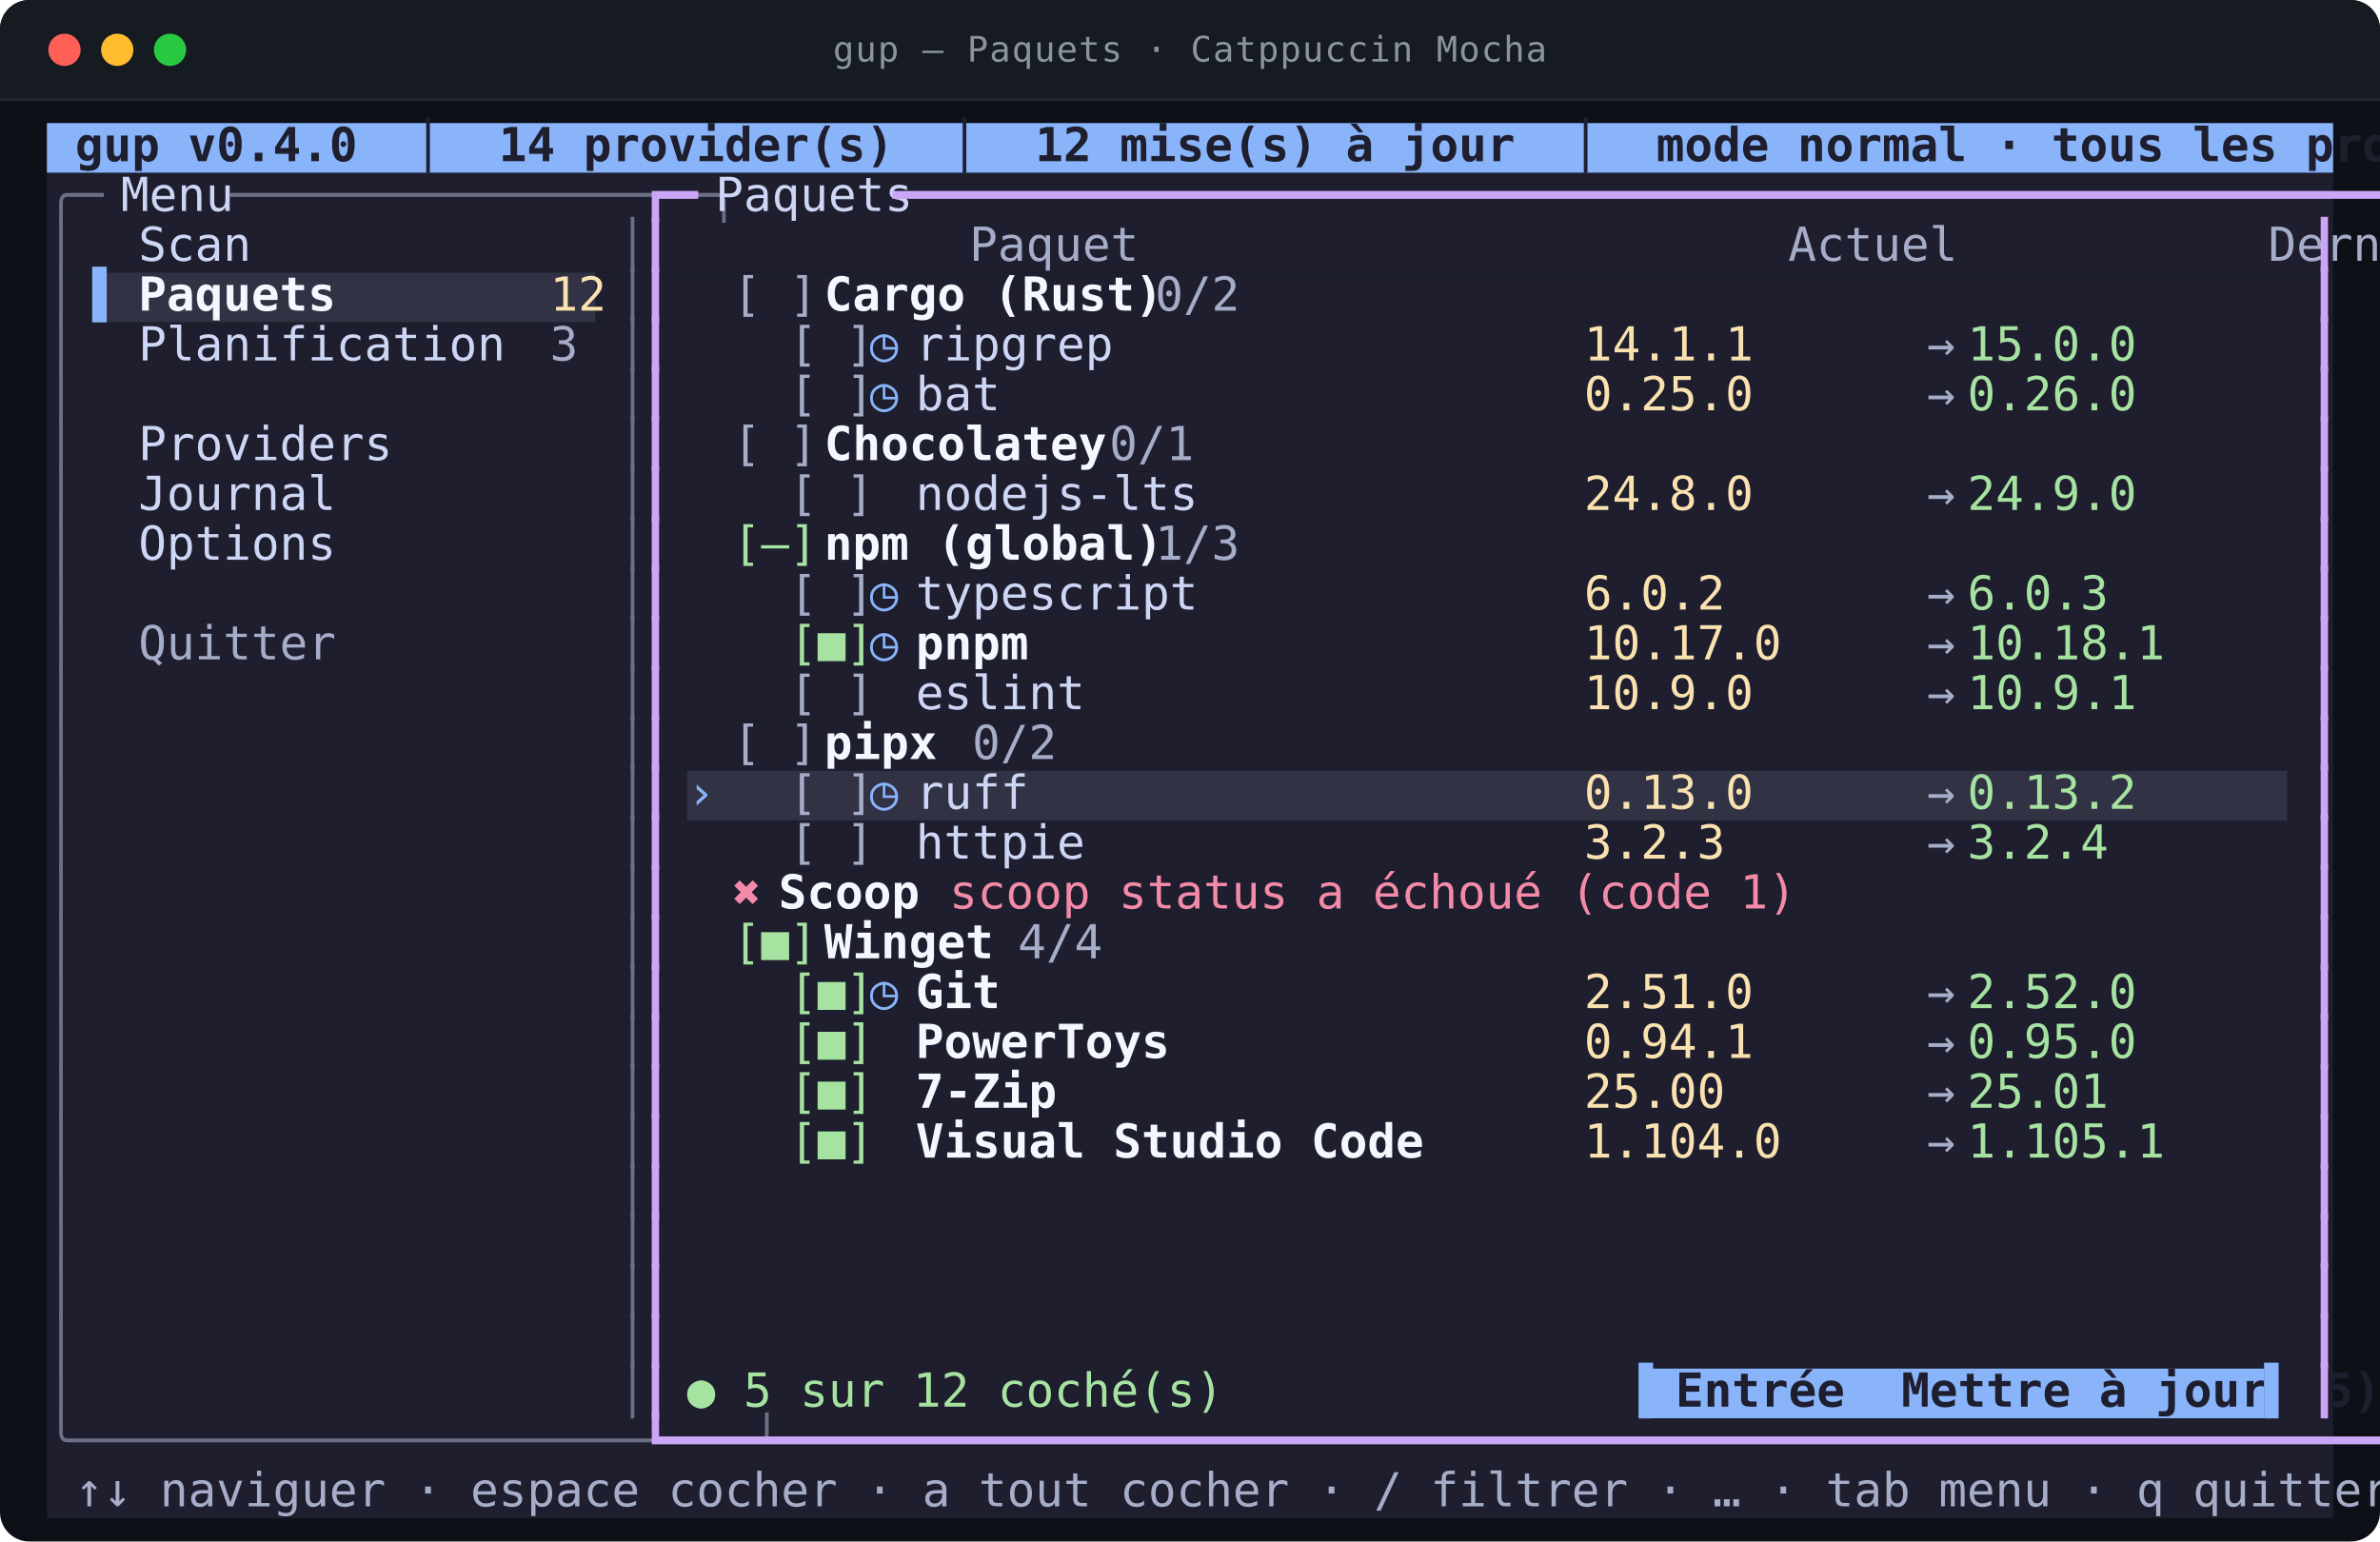
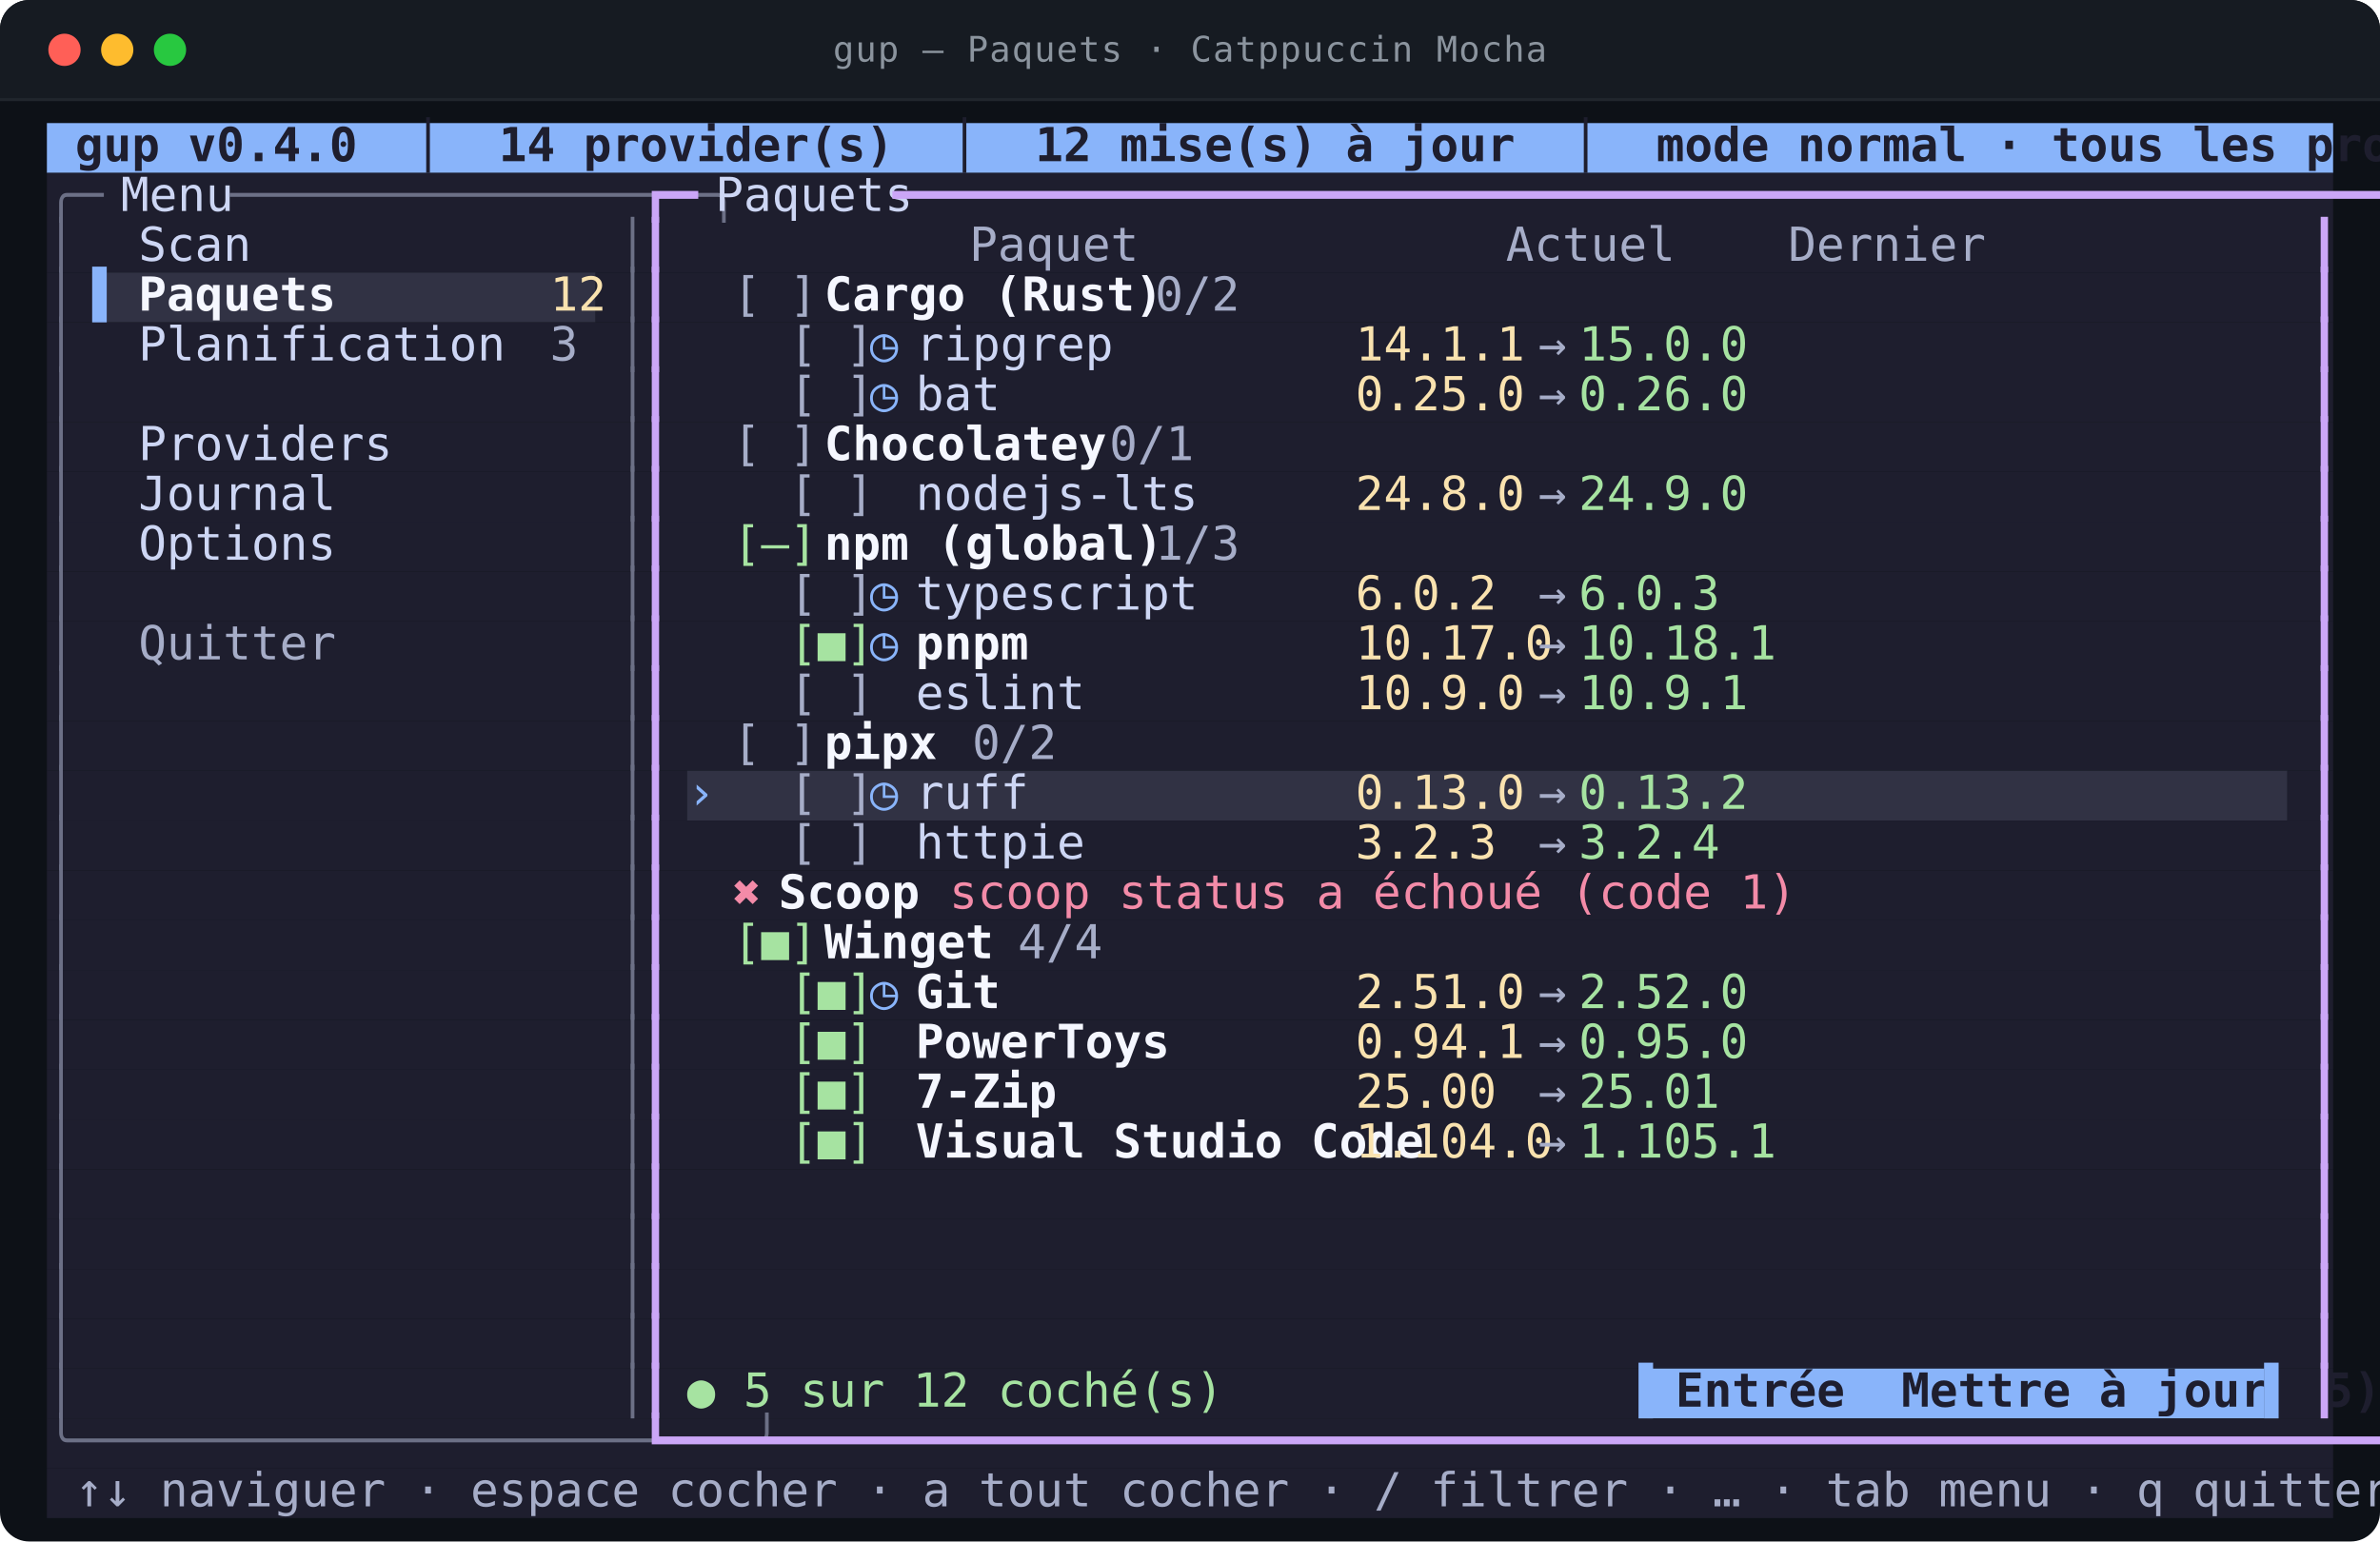
<svg xmlns="http://www.w3.org/2000/svg" viewBox="0 0 812.0 526.0" width="812.0" height="526.0" role="img" aria-labelledby="t d">
  <style>
text{font-family:ui-monospace,SFMono-Regular,"SF Mono",Menlo,Consolas,"DejaVu Sans Mono",monospace;font-size:16px}
.t{font-size:12px;letter-spacing:.4px;fill:#8b949e}
.b{font-weight:700}
.i{font-style:italic}
.u{text-decoration:underline}
.s{text-decoration:line-through}
.us{text-decoration:underline line-through}
.d{opacity:0.62}
.c0{fill:#89b4fa}
.c1{fill:#1e1e2e}
.c2{fill:#313244}
.c3{fill:#6c7086}
.c4{fill:#cdd6f4}
.c5{fill:#cba6f7}
.c6{fill:#a6adc8}
.c7{fill:#f5f7ff}
.c8{fill:#f9e2af}
.c9{fill:#a6e3a1}
.c10{fill:#f38ba8}
</style>
  <rect y="0.0" width="812.0" height="526.0" rx="10.0" fill="#0d1117" />
  <rect y="0.0" width="812.0" height="34.0" rx="10.0" fill="#161b22" />
  <rect y="24.0" width="812.0" height="10.0" fill="#161b22" />
  <line x1="0.0" y1="34.0" x2="812.0" y2="34.0" stroke="#21262d" />
  <circle cx="22.0" cy="17.0" r="5.5" fill="#ff5f57" />
  <circle cx="40.0" cy="17.0" r="5.5" fill="#febc2e" />
  <circle cx="58.0" cy="17.0" r="5.5" fill="#28c840" />
  <text class="t" x="406.0" y="21.0" text-anchor="middle">gup — Paquets · Catppuccin Mocha</text>
  <rect class="c0" x="16.0" y="42.0" width="780.0" height="17.0" />
  <rect class="c1" x="16.0" y="59.0" width="780.0" height="17.0" />
  <rect class="c1" x="16.0" y="76.0" width="780.0" height="17.0" />
  <rect class="c1" x="16.0" y="93.0" width="15.6" height="17.0" />
  <rect class="c2" x="31.6" y="93.0" width="171.6" height="17.0" />
  <rect class="c1" x="203.2" y="93.0" width="592.8" height="17.0" />
  <rect class="c1" x="16.0" y="110.0" width="780.0" height="17.0" />
  <rect class="c1" x="16.0" y="127.0" width="780.0" height="17.0" />
  <rect class="c1" x="16.0" y="144.0" width="780.0" height="17.0" />
  <rect class="c1" x="16.0" y="161.0" width="780.0" height="17.0" />
  <rect class="c1" x="16.0" y="178.0" width="780.0" height="17.0" />
  <rect class="c1" x="16.0" y="195.0" width="780.0" height="17.0" />
  <rect class="c1" x="16.0" y="212.0" width="780.0" height="17.0" />
  <rect class="c1" x="16.0" y="229.0" width="780.0" height="17.0" />
  <rect class="c1" x="16.0" y="246.0" width="780.0" height="17.0" />
  <rect class="c1" x="16.0" y="263.0" width="218.4" height="17.0" />
  <rect class="c2" x="234.4" y="263.0" width="546.0" height="17.0" />
  <rect class="c1" x="780.4" y="263.0" width="15.6" height="17.0" />
  <rect class="c1" x="16.0" y="280.0" width="780.0" height="17.0" />
  <rect class="c1" x="16.0" y="297.0" width="780.0" height="17.0" />
  <rect class="c1" x="16.0" y="314.0" width="780.0" height="17.0" />
  <rect class="c1" x="16.0" y="331.0" width="780.0" height="17.0" />
  <rect class="c1" x="16.0" y="348.0" width="780.0" height="17.0" />
  <rect class="c1" x="16.0" y="365.0" width="780.0" height="17.0" />
  <rect class="c1" x="16.0" y="382.0" width="780.0" height="17.0" />
  <rect class="c1" x="16.0" y="399.0" width="780.0" height="17.0" />
  <rect class="c1" x="16.0" y="416.0" width="780.0" height="17.0" />
  <rect class="c1" x="16.0" y="433.0" width="780.0" height="17.0" />
  <rect class="c1" x="16.0" y="450.0" width="780.0" height="17.0" />
  <rect class="c1" x="16.0" y="467.0" width="546.0" height="17.0" />
  <rect class="c0" x="562.0" y="467.0" width="210.6" height="17.0" />
  <rect class="c1" x="772.6" y="467.0" width="23.4" height="17.0" />
  <rect class="c1" x="16.0" y="484.0" width="780.0" height="17.0" />
  <rect class="c1" x="16.0" y="501.0" width="780.0" height="17.0" />
  <text class="c1 b" x="16.0" y="55.0" textLength="694.2" lengthAdjust="spacingAndGlyphs" xml:space="preserve"> gup v0.4.0  │  14 provider(s)  │  12 mise(s) à jour  │  mode normal · tous les providers</text>
  <text class="c3" x="16.0" y="72.0" textLength="15.6" lengthAdjust="spacingAndGlyphs" xml:space="preserve">╭─</text>
  <text class="c4" x="31.6" y="72.0" textLength="46.8" lengthAdjust="spacingAndGlyphs" xml:space="preserve"> Menu </text>
  <text class="c3" x="78.4" y="72.0" textLength="140.4" lengthAdjust="spacingAndGlyphs" xml:space="preserve">─────────────────╮</text>
  <text class="c5" x="218.8" y="72.0" textLength="15.6" lengthAdjust="spacingAndGlyphs" xml:space="preserve">┏━</text>
  <text class="c4" x="234.4" y="72.0" textLength="70.2" lengthAdjust="spacingAndGlyphs" xml:space="preserve"> Paquets </text>
  <text class="c5" x="304.6" y="72.0" textLength="491.4" lengthAdjust="spacingAndGlyphs" xml:space="preserve">━━━━━━━━━━━━━━━━━━━━━━━━━━━━━━━━━━━━━━━━━━━━━━━━━━━━━━━━━━━━━━┓</text>
  <text class="c3" x="16.0" y="89.0" textLength="7.8" lengthAdjust="spacingAndGlyphs" xml:space="preserve">│</text>
  <text class="c4" x="47.2" y="89.0" textLength="140.4" lengthAdjust="spacingAndGlyphs" xml:space="preserve">Scan              </text>
  <text class="c3" x="211.0" y="89.0" textLength="7.8" lengthAdjust="spacingAndGlyphs" xml:space="preserve">│</text>
  <text class="c5" x="218.8" y="89.0" textLength="7.8" lengthAdjust="spacingAndGlyphs" xml:space="preserve">┃</text>
-   <text class="c6" x="234.4" y="89.0" textLength="546.0" lengthAdjust="spacingAndGlyphs" xml:space="preserve">          Paquet                       Actuel           Dernier       </text>
+   <text class="c6" x="234.4" y="89.0" textLength="366.6" lengthAdjust="spacingAndGlyphs" xml:space="preserve">          Paquet             Actuel    Dernier </text>
  <text class="c5" x="788.2" y="89.0" textLength="7.8" lengthAdjust="spacingAndGlyphs" xml:space="preserve">┃</text>
  <text class="c3" x="16.0" y="106.0" textLength="7.8" lengthAdjust="spacingAndGlyphs" xml:space="preserve">│</text>
  <text class="c0" x="31.6" y="106.0" textLength="15.6" lengthAdjust="spacingAndGlyphs" xml:space="preserve">▌ </text>
  <text class="c7 b" x="47.2" y="106.0" textLength="140.4" lengthAdjust="spacingAndGlyphs" xml:space="preserve">Paquets           </text>
  <text class="c8" x="187.6" y="106.0" textLength="15.6" lengthAdjust="spacingAndGlyphs" xml:space="preserve">12</text>
  <text class="c3" x="211.0" y="106.0" textLength="7.8" lengthAdjust="spacingAndGlyphs" xml:space="preserve">│</text>
  <text class="c5" x="218.8" y="106.0" textLength="7.8" lengthAdjust="spacingAndGlyphs" xml:space="preserve">┃</text>
  <text class="c6" x="250.0" y="106.0" textLength="31.2" lengthAdjust="spacingAndGlyphs" xml:space="preserve">[ ] </text>
  <text class="c7 b" x="281.2" y="106.0" textLength="93.6" lengthAdjust="spacingAndGlyphs" xml:space="preserve">Cargo (Rust)</text>
  <text class="c6" x="374.8" y="106.0" textLength="39.0" lengthAdjust="spacingAndGlyphs" xml:space="preserve">  0/2</text>
  <text class="c5" x="788.2" y="106.0" textLength="7.8" lengthAdjust="spacingAndGlyphs" xml:space="preserve">┃</text>
  <text class="c3" x="16.0" y="123.0" textLength="7.8" lengthAdjust="spacingAndGlyphs" xml:space="preserve">│</text>
  <text class="c4" x="47.2" y="123.0" textLength="140.4" lengthAdjust="spacingAndGlyphs" xml:space="preserve">Planification     </text>
  <text class="c6" x="187.6" y="123.0" textLength="7.8" lengthAdjust="spacingAndGlyphs" xml:space="preserve">3</text>
  <text class="c3" x="211.0" y="123.0" textLength="7.8" lengthAdjust="spacingAndGlyphs" xml:space="preserve">│</text>
  <text class="c5" x="218.8" y="123.0" textLength="7.8" lengthAdjust="spacingAndGlyphs" xml:space="preserve">┃</text>
  <text class="c6" x="250.0" y="123.0" textLength="46.8" lengthAdjust="spacingAndGlyphs" xml:space="preserve">  [ ] </text>
  <text class="c0" x="296.8" y="123.0" textLength="15.6" lengthAdjust="spacingAndGlyphs" xml:space="preserve">◷ </text>
-   <text class="c4" x="312.4" y="123.0" textLength="218.4" lengthAdjust="spacingAndGlyphs" xml:space="preserve">ripgrep                     </text>
-   <text class="c8" x="530.8" y="123.0" textLength="117.0" lengthAdjust="spacingAndGlyphs" xml:space="preserve"> 14.1.1        </text>
-   <text class="c6" x="647.8" y="123.0" textLength="23.4" lengthAdjust="spacingAndGlyphs" xml:space="preserve"> → </text>
-   <text class="c9" x="671.2" y="123.0" textLength="109.2" lengthAdjust="spacingAndGlyphs" xml:space="preserve">15.0.0        </text>
+   <text class="c4" x="312.4" y="123.0" textLength="140.4" lengthAdjust="spacingAndGlyphs" xml:space="preserve">ripgrep           </text>
+   <text class="c8" x="452.8" y="123.0" textLength="62.4" lengthAdjust="spacingAndGlyphs" xml:space="preserve"> 14.1.1 </text>
+   <text class="c6" x="515.2" y="123.0" textLength="23.4" lengthAdjust="spacingAndGlyphs" xml:space="preserve"> → </text>
+   <text class="c9" x="538.6" y="123.0" textLength="54.6" lengthAdjust="spacingAndGlyphs" xml:space="preserve">15.0.0 </text>
  <text class="c5" x="788.2" y="123.0" textLength="7.8" lengthAdjust="spacingAndGlyphs" xml:space="preserve">┃</text>
  <text class="c3" x="16.0" y="140.0" textLength="7.8" lengthAdjust="spacingAndGlyphs" xml:space="preserve">│</text>
  <text class="c3" x="211.0" y="140.0" textLength="7.8" lengthAdjust="spacingAndGlyphs" xml:space="preserve">│</text>
  <text class="c5" x="218.8" y="140.0" textLength="7.8" lengthAdjust="spacingAndGlyphs" xml:space="preserve">┃</text>
  <text class="c6" x="250.0" y="140.0" textLength="46.8" lengthAdjust="spacingAndGlyphs" xml:space="preserve">  [ ] </text>
  <text class="c0" x="296.8" y="140.0" textLength="15.6" lengthAdjust="spacingAndGlyphs" xml:space="preserve">◷ </text>
-   <text class="c4" x="312.4" y="140.0" textLength="218.4" lengthAdjust="spacingAndGlyphs" xml:space="preserve">bat                         </text>
-   <text class="c8" x="530.8" y="140.0" textLength="117.0" lengthAdjust="spacingAndGlyphs" xml:space="preserve"> 0.25.0        </text>
-   <text class="c6" x="647.8" y="140.0" textLength="23.4" lengthAdjust="spacingAndGlyphs" xml:space="preserve"> → </text>
-   <text class="c9" x="671.2" y="140.0" textLength="109.2" lengthAdjust="spacingAndGlyphs" xml:space="preserve">0.26.0        </text>
+   <text class="c4" x="312.4" y="140.0" textLength="140.4" lengthAdjust="spacingAndGlyphs" xml:space="preserve">bat               </text>
+   <text class="c8" x="452.8" y="140.0" textLength="62.4" lengthAdjust="spacingAndGlyphs" xml:space="preserve"> 0.25.0 </text>
+   <text class="c6" x="515.2" y="140.0" textLength="23.4" lengthAdjust="spacingAndGlyphs" xml:space="preserve"> → </text>
+   <text class="c9" x="538.6" y="140.0" textLength="54.6" lengthAdjust="spacingAndGlyphs" xml:space="preserve">0.26.0 </text>
  <text class="c5" x="788.2" y="140.0" textLength="7.8" lengthAdjust="spacingAndGlyphs" xml:space="preserve">┃</text>
  <text class="c3" x="16.0" y="157.0" textLength="7.8" lengthAdjust="spacingAndGlyphs" xml:space="preserve">│</text>
  <text class="c4" x="47.2" y="157.0" textLength="140.4" lengthAdjust="spacingAndGlyphs" xml:space="preserve">Providers         </text>
  <text class="c3" x="211.0" y="157.0" textLength="7.8" lengthAdjust="spacingAndGlyphs" xml:space="preserve">│</text>
  <text class="c5" x="218.8" y="157.0" textLength="7.8" lengthAdjust="spacingAndGlyphs" xml:space="preserve">┃</text>
  <text class="c6" x="250.0" y="157.0" textLength="31.2" lengthAdjust="spacingAndGlyphs" xml:space="preserve">[ ] </text>
  <text class="c7 b" x="281.2" y="157.0" textLength="78.0" lengthAdjust="spacingAndGlyphs" xml:space="preserve">Chocolatey</text>
  <text class="c6" x="359.2" y="157.0" textLength="39.0" lengthAdjust="spacingAndGlyphs" xml:space="preserve">  0/1</text>
  <text class="c5" x="788.2" y="157.0" textLength="7.8" lengthAdjust="spacingAndGlyphs" xml:space="preserve">┃</text>
  <text class="c3" x="16.0" y="174.0" textLength="7.8" lengthAdjust="spacingAndGlyphs" xml:space="preserve">│</text>
  <text class="c4" x="47.2" y="174.0" textLength="140.4" lengthAdjust="spacingAndGlyphs" xml:space="preserve">Journal           </text>
  <text class="c3" x="211.0" y="174.0" textLength="7.8" lengthAdjust="spacingAndGlyphs" xml:space="preserve">│</text>
  <text class="c5" x="218.8" y="174.0" textLength="7.8" lengthAdjust="spacingAndGlyphs" xml:space="preserve">┃</text>
  <text class="c6" x="250.0" y="174.0" textLength="46.8" lengthAdjust="spacingAndGlyphs" xml:space="preserve">  [ ] </text>
-   <text class="c4" x="312.4" y="174.0" textLength="218.4" lengthAdjust="spacingAndGlyphs" xml:space="preserve">nodejs-lts                  </text>
-   <text class="c8" x="530.8" y="174.0" textLength="117.0" lengthAdjust="spacingAndGlyphs" xml:space="preserve"> 24.8.0        </text>
-   <text class="c6" x="647.8" y="174.0" textLength="23.4" lengthAdjust="spacingAndGlyphs" xml:space="preserve"> → </text>
-   <text class="c9" x="671.2" y="174.0" textLength="109.2" lengthAdjust="spacingAndGlyphs" xml:space="preserve">24.9.0        </text>
+   <text class="c4" x="312.4" y="174.0" textLength="140.4" lengthAdjust="spacingAndGlyphs" xml:space="preserve">nodejs-lts        </text>
+   <text class="c8" x="452.8" y="174.0" textLength="62.4" lengthAdjust="spacingAndGlyphs" xml:space="preserve"> 24.8.0 </text>
+   <text class="c6" x="515.2" y="174.0" textLength="23.4" lengthAdjust="spacingAndGlyphs" xml:space="preserve"> → </text>
+   <text class="c9" x="538.6" y="174.0" textLength="54.6" lengthAdjust="spacingAndGlyphs" xml:space="preserve">24.9.0 </text>
  <text class="c5" x="788.2" y="174.0" textLength="7.8" lengthAdjust="spacingAndGlyphs" xml:space="preserve">┃</text>
  <text class="c3" x="16.0" y="191.0" textLength="7.8" lengthAdjust="spacingAndGlyphs" xml:space="preserve">│</text>
  <text class="c4" x="47.2" y="191.0" textLength="140.4" lengthAdjust="spacingAndGlyphs" xml:space="preserve">Options           </text>
  <text class="c3" x="211.0" y="191.0" textLength="7.8" lengthAdjust="spacingAndGlyphs" xml:space="preserve">│</text>
  <text class="c5" x="218.8" y="191.0" textLength="7.8" lengthAdjust="spacingAndGlyphs" xml:space="preserve">┃</text>
  <text class="c9" x="250.0" y="191.0" textLength="31.2" lengthAdjust="spacingAndGlyphs" xml:space="preserve">[–] </text>
  <text class="c7 b" x="281.2" y="191.0" textLength="93.6" lengthAdjust="spacingAndGlyphs" xml:space="preserve">npm (global)</text>
  <text class="c6" x="374.8" y="191.0" textLength="39.0" lengthAdjust="spacingAndGlyphs" xml:space="preserve">  1/3</text>
  <text class="c5" x="788.2" y="191.0" textLength="7.8" lengthAdjust="spacingAndGlyphs" xml:space="preserve">┃</text>
  <text class="c3" x="16.0" y="208.0" textLength="7.8" lengthAdjust="spacingAndGlyphs" xml:space="preserve">│</text>
  <text class="c3" x="211.0" y="208.0" textLength="7.8" lengthAdjust="spacingAndGlyphs" xml:space="preserve">│</text>
  <text class="c5" x="218.8" y="208.0" textLength="7.8" lengthAdjust="spacingAndGlyphs" xml:space="preserve">┃</text>
  <text class="c6" x="250.0" y="208.0" textLength="46.8" lengthAdjust="spacingAndGlyphs" xml:space="preserve">  [ ] </text>
  <text class="c0" x="296.8" y="208.0" textLength="15.6" lengthAdjust="spacingAndGlyphs" xml:space="preserve">◷ </text>
-   <text class="c4" x="312.4" y="208.0" textLength="218.4" lengthAdjust="spacingAndGlyphs" xml:space="preserve">typescript                  </text>
-   <text class="c8" x="530.8" y="208.0" textLength="117.0" lengthAdjust="spacingAndGlyphs" xml:space="preserve"> 6.0.2         </text>
-   <text class="c6" x="647.8" y="208.0" textLength="23.4" lengthAdjust="spacingAndGlyphs" xml:space="preserve"> → </text>
-   <text class="c9" x="671.2" y="208.0" textLength="109.2" lengthAdjust="spacingAndGlyphs" xml:space="preserve">6.0.3         </text>
+   <text class="c4" x="312.4" y="208.0" textLength="140.4" lengthAdjust="spacingAndGlyphs" xml:space="preserve">typescript        </text>
+   <text class="c8" x="452.8" y="208.0" textLength="62.4" lengthAdjust="spacingAndGlyphs" xml:space="preserve"> 6.0.2  </text>
+   <text class="c6" x="515.2" y="208.0" textLength="23.4" lengthAdjust="spacingAndGlyphs" xml:space="preserve"> → </text>
+   <text class="c9" x="538.6" y="208.0" textLength="54.6" lengthAdjust="spacingAndGlyphs" xml:space="preserve">6.0.3  </text>
  <text class="c5" x="788.2" y="208.0" textLength="7.8" lengthAdjust="spacingAndGlyphs" xml:space="preserve">┃</text>
  <text class="c3" x="16.0" y="225.0" textLength="7.8" lengthAdjust="spacingAndGlyphs" xml:space="preserve">│</text>
  <text class="c6" x="47.2" y="225.0" textLength="140.4" lengthAdjust="spacingAndGlyphs" xml:space="preserve">Quitter           </text>
  <text class="c3" x="211.0" y="225.0" textLength="7.8" lengthAdjust="spacingAndGlyphs" xml:space="preserve">│</text>
  <text class="c5" x="218.8" y="225.0" textLength="7.8" lengthAdjust="spacingAndGlyphs" xml:space="preserve">┃</text>
  <text class="c9" x="250.0" y="225.0" textLength="46.8" lengthAdjust="spacingAndGlyphs" xml:space="preserve">  [■] </text>
  <text class="c0" x="296.8" y="225.0" textLength="15.6" lengthAdjust="spacingAndGlyphs" xml:space="preserve">◷ </text>
-   <text class="c7 b" x="312.4" y="225.0" textLength="218.4" lengthAdjust="spacingAndGlyphs" xml:space="preserve">pnpm                        </text>
-   <text class="c8" x="530.8" y="225.0" textLength="117.0" lengthAdjust="spacingAndGlyphs" xml:space="preserve"> 10.17.0       </text>
-   <text class="c6" x="647.8" y="225.0" textLength="23.4" lengthAdjust="spacingAndGlyphs" xml:space="preserve"> → </text>
-   <text class="c9" x="671.2" y="225.0" textLength="109.2" lengthAdjust="spacingAndGlyphs" xml:space="preserve">10.18.1       </text>
+   <text class="c7 b" x="312.4" y="225.0" textLength="140.4" lengthAdjust="spacingAndGlyphs" xml:space="preserve">pnpm              </text>
+   <text class="c8" x="452.8" y="225.0" textLength="62.4" lengthAdjust="spacingAndGlyphs" xml:space="preserve"> 10.17.0</text>
+   <text class="c6" x="515.2" y="225.0" textLength="23.4" lengthAdjust="spacingAndGlyphs" xml:space="preserve"> → </text>
+   <text class="c9" x="538.6" y="225.0" textLength="54.6" lengthAdjust="spacingAndGlyphs" xml:space="preserve">10.18.1</text>
  <text class="c5" x="788.2" y="225.0" textLength="7.8" lengthAdjust="spacingAndGlyphs" xml:space="preserve">┃</text>
  <text class="c3" x="16.0" y="242.0" textLength="7.8" lengthAdjust="spacingAndGlyphs" xml:space="preserve">│</text>
  <text class="c3" x="211.0" y="242.0" textLength="7.8" lengthAdjust="spacingAndGlyphs" xml:space="preserve">│</text>
  <text class="c5" x="218.8" y="242.0" textLength="7.8" lengthAdjust="spacingAndGlyphs" xml:space="preserve">┃</text>
  <text class="c6" x="250.0" y="242.0" textLength="46.8" lengthAdjust="spacingAndGlyphs" xml:space="preserve">  [ ] </text>
-   <text class="c4" x="312.4" y="242.0" textLength="218.4" lengthAdjust="spacingAndGlyphs" xml:space="preserve">eslint                      </text>
-   <text class="c8" x="530.8" y="242.0" textLength="117.0" lengthAdjust="spacingAndGlyphs" xml:space="preserve"> 10.9.0        </text>
-   <text class="c6" x="647.8" y="242.0" textLength="23.4" lengthAdjust="spacingAndGlyphs" xml:space="preserve"> → </text>
-   <text class="c9" x="671.2" y="242.0" textLength="109.2" lengthAdjust="spacingAndGlyphs" xml:space="preserve">10.9.1        </text>
+   <text class="c4" x="312.4" y="242.0" textLength="140.4" lengthAdjust="spacingAndGlyphs" xml:space="preserve">eslint            </text>
+   <text class="c8" x="452.8" y="242.0" textLength="62.4" lengthAdjust="spacingAndGlyphs" xml:space="preserve"> 10.9.0 </text>
+   <text class="c6" x="515.2" y="242.0" textLength="23.4" lengthAdjust="spacingAndGlyphs" xml:space="preserve"> → </text>
+   <text class="c9" x="538.6" y="242.0" textLength="54.6" lengthAdjust="spacingAndGlyphs" xml:space="preserve">10.9.1 </text>
  <text class="c5" x="788.2" y="242.0" textLength="7.8" lengthAdjust="spacingAndGlyphs" xml:space="preserve">┃</text>
  <text class="c3" x="16.0" y="259.0" textLength="7.8" lengthAdjust="spacingAndGlyphs" xml:space="preserve">│</text>
  <text class="c3" x="211.0" y="259.0" textLength="7.8" lengthAdjust="spacingAndGlyphs" xml:space="preserve">│</text>
  <text class="c5" x="218.8" y="259.0" textLength="7.8" lengthAdjust="spacingAndGlyphs" xml:space="preserve">┃</text>
  <text class="c6" x="250.0" y="259.0" textLength="31.2" lengthAdjust="spacingAndGlyphs" xml:space="preserve">[ ] </text>
  <text class="c7 b" x="281.2" y="259.0" textLength="31.2" lengthAdjust="spacingAndGlyphs" xml:space="preserve">pipx</text>
  <text class="c6" x="312.4" y="259.0" textLength="39.0" lengthAdjust="spacingAndGlyphs" xml:space="preserve">  0/2</text>
  <text class="c5" x="788.2" y="259.0" textLength="7.8" lengthAdjust="spacingAndGlyphs" xml:space="preserve">┃</text>
  <text class="c3" x="16.0" y="276.0" textLength="7.8" lengthAdjust="spacingAndGlyphs" xml:space="preserve">│</text>
  <text class="c3" x="211.0" y="276.0" textLength="7.8" lengthAdjust="spacingAndGlyphs" xml:space="preserve">│</text>
  <text class="c5" x="218.8" y="276.0" textLength="7.8" lengthAdjust="spacingAndGlyphs" xml:space="preserve">┃</text>
  <text class="c0" x="234.4" y="276.0" textLength="15.6" lengthAdjust="spacingAndGlyphs" xml:space="preserve">› </text>
  <text class="c6" x="250.0" y="276.0" textLength="46.8" lengthAdjust="spacingAndGlyphs" xml:space="preserve">  [ ] </text>
  <text class="c0" x="296.8" y="276.0" textLength="15.6" lengthAdjust="spacingAndGlyphs" xml:space="preserve">◷ </text>
-   <text class="c4" x="312.4" y="276.0" textLength="218.4" lengthAdjust="spacingAndGlyphs" xml:space="preserve">ruff                        </text>
-   <text class="c8" x="530.8" y="276.0" textLength="117.0" lengthAdjust="spacingAndGlyphs" xml:space="preserve"> 0.13.0        </text>
-   <text class="c6" x="647.8" y="276.0" textLength="23.4" lengthAdjust="spacingAndGlyphs" xml:space="preserve"> → </text>
-   <text class="c9" x="671.2" y="276.0" textLength="109.2" lengthAdjust="spacingAndGlyphs" xml:space="preserve">0.13.2        </text>
+   <text class="c4" x="312.4" y="276.0" textLength="140.4" lengthAdjust="spacingAndGlyphs" xml:space="preserve">ruff              </text>
+   <text class="c8" x="452.8" y="276.0" textLength="62.4" lengthAdjust="spacingAndGlyphs" xml:space="preserve"> 0.13.0 </text>
+   <text class="c6" x="515.2" y="276.0" textLength="23.4" lengthAdjust="spacingAndGlyphs" xml:space="preserve"> → </text>
+   <text class="c9" x="538.6" y="276.0" textLength="54.6" lengthAdjust="spacingAndGlyphs" xml:space="preserve">0.13.2 </text>
  <text class="c5" x="788.2" y="276.0" textLength="7.8" lengthAdjust="spacingAndGlyphs" xml:space="preserve">┃</text>
  <text class="c3" x="16.0" y="293.0" textLength="7.8" lengthAdjust="spacingAndGlyphs" xml:space="preserve">│</text>
  <text class="c3" x="211.0" y="293.0" textLength="7.8" lengthAdjust="spacingAndGlyphs" xml:space="preserve">│</text>
  <text class="c5" x="218.8" y="293.0" textLength="7.8" lengthAdjust="spacingAndGlyphs" xml:space="preserve">┃</text>
  <text class="c6" x="250.0" y="293.0" textLength="46.8" lengthAdjust="spacingAndGlyphs" xml:space="preserve">  [ ] </text>
-   <text class="c4" x="312.4" y="293.0" textLength="218.4" lengthAdjust="spacingAndGlyphs" xml:space="preserve">httpie                      </text>
-   <text class="c8" x="530.8" y="293.0" textLength="117.0" lengthAdjust="spacingAndGlyphs" xml:space="preserve"> 3.2.3         </text>
-   <text class="c6" x="647.8" y="293.0" textLength="23.4" lengthAdjust="spacingAndGlyphs" xml:space="preserve"> → </text>
-   <text class="c9" x="671.2" y="293.0" textLength="109.2" lengthAdjust="spacingAndGlyphs" xml:space="preserve">3.2.4         </text>
+   <text class="c4" x="312.4" y="293.0" textLength="140.4" lengthAdjust="spacingAndGlyphs" xml:space="preserve">httpie            </text>
+   <text class="c8" x="452.8" y="293.0" textLength="62.4" lengthAdjust="spacingAndGlyphs" xml:space="preserve"> 3.2.3  </text>
+   <text class="c6" x="515.2" y="293.0" textLength="23.4" lengthAdjust="spacingAndGlyphs" xml:space="preserve"> → </text>
+   <text class="c9" x="538.6" y="293.0" textLength="54.6" lengthAdjust="spacingAndGlyphs" xml:space="preserve">3.2.4  </text>
  <text class="c5" x="788.2" y="293.0" textLength="7.8" lengthAdjust="spacingAndGlyphs" xml:space="preserve">┃</text>
  <text class="c3" x="16.0" y="310.0" textLength="7.8" lengthAdjust="spacingAndGlyphs" xml:space="preserve">│</text>
  <text class="c3" x="211.0" y="310.0" textLength="7.8" lengthAdjust="spacingAndGlyphs" xml:space="preserve">│</text>
  <text class="c5" x="218.8" y="310.0" textLength="7.8" lengthAdjust="spacingAndGlyphs" xml:space="preserve">┃</text>
  <text class="c10" x="250.0" y="310.0" textLength="15.6" lengthAdjust="spacingAndGlyphs" xml:space="preserve">✖ </text>
  <text class="c7 b" x="265.6" y="310.0" textLength="39.0" lengthAdjust="spacingAndGlyphs" xml:space="preserve">Scoop</text>
  <text class="c10" x="304.6" y="310.0" textLength="249.6" lengthAdjust="spacingAndGlyphs" xml:space="preserve">  scoop status a échoué (code 1)</text>
  <text class="c5" x="788.2" y="310.0" textLength="7.8" lengthAdjust="spacingAndGlyphs" xml:space="preserve">┃</text>
  <text class="c3" x="16.0" y="327.0" textLength="7.8" lengthAdjust="spacingAndGlyphs" xml:space="preserve">│</text>
  <text class="c3" x="211.0" y="327.0" textLength="7.8" lengthAdjust="spacingAndGlyphs" xml:space="preserve">│</text>
  <text class="c5" x="218.8" y="327.0" textLength="7.8" lengthAdjust="spacingAndGlyphs" xml:space="preserve">┃</text>
  <text class="c9" x="250.0" y="327.0" textLength="31.2" lengthAdjust="spacingAndGlyphs" xml:space="preserve">[■] </text>
  <text class="c7 b" x="281.2" y="327.0" textLength="46.8" lengthAdjust="spacingAndGlyphs" xml:space="preserve">Winget</text>
  <text class="c6" x="328.0" y="327.0" textLength="39.0" lengthAdjust="spacingAndGlyphs" xml:space="preserve">  4/4</text>
  <text class="c5" x="788.2" y="327.0" textLength="7.8" lengthAdjust="spacingAndGlyphs" xml:space="preserve">┃</text>
  <text class="c3" x="16.0" y="344.0" textLength="7.8" lengthAdjust="spacingAndGlyphs" xml:space="preserve">│</text>
  <text class="c3" x="211.0" y="344.0" textLength="7.8" lengthAdjust="spacingAndGlyphs" xml:space="preserve">│</text>
  <text class="c5" x="218.8" y="344.0" textLength="7.8" lengthAdjust="spacingAndGlyphs" xml:space="preserve">┃</text>
  <text class="c9" x="250.0" y="344.0" textLength="46.8" lengthAdjust="spacingAndGlyphs" xml:space="preserve">  [■] </text>
  <text class="c0" x="296.8" y="344.0" textLength="15.6" lengthAdjust="spacingAndGlyphs" xml:space="preserve">◷ </text>
-   <text class="c7 b" x="312.4" y="344.0" textLength="218.4" lengthAdjust="spacingAndGlyphs" xml:space="preserve">Git                         </text>
-   <text class="c8" x="530.8" y="344.0" textLength="117.0" lengthAdjust="spacingAndGlyphs" xml:space="preserve"> 2.51.0        </text>
-   <text class="c6" x="647.8" y="344.0" textLength="23.4" lengthAdjust="spacingAndGlyphs" xml:space="preserve"> → </text>
-   <text class="c9" x="671.2" y="344.0" textLength="109.2" lengthAdjust="spacingAndGlyphs" xml:space="preserve">2.52.0        </text>
+   <text class="c7 b" x="312.4" y="344.0" textLength="140.4" lengthAdjust="spacingAndGlyphs" xml:space="preserve">Git               </text>
+   <text class="c8" x="452.8" y="344.0" textLength="62.4" lengthAdjust="spacingAndGlyphs" xml:space="preserve"> 2.51.0 </text>
+   <text class="c6" x="515.2" y="344.0" textLength="23.4" lengthAdjust="spacingAndGlyphs" xml:space="preserve"> → </text>
+   <text class="c9" x="538.6" y="344.0" textLength="54.6" lengthAdjust="spacingAndGlyphs" xml:space="preserve">2.52.0 </text>
  <text class="c5" x="788.2" y="344.0" textLength="7.8" lengthAdjust="spacingAndGlyphs" xml:space="preserve">┃</text>
  <text class="c3" x="16.0" y="361.0" textLength="7.8" lengthAdjust="spacingAndGlyphs" xml:space="preserve">│</text>
  <text class="c3" x="211.0" y="361.0" textLength="7.8" lengthAdjust="spacingAndGlyphs" xml:space="preserve">│</text>
  <text class="c5" x="218.8" y="361.0" textLength="7.8" lengthAdjust="spacingAndGlyphs" xml:space="preserve">┃</text>
  <text class="c9" x="250.0" y="361.0" textLength="46.8" lengthAdjust="spacingAndGlyphs" xml:space="preserve">  [■] </text>
-   <text class="c7 b" x="312.4" y="361.0" textLength="218.4" lengthAdjust="spacingAndGlyphs" xml:space="preserve">PowerToys                   </text>
-   <text class="c8" x="530.8" y="361.0" textLength="117.0" lengthAdjust="spacingAndGlyphs" xml:space="preserve"> 0.94.1        </text>
-   <text class="c6" x="647.8" y="361.0" textLength="23.4" lengthAdjust="spacingAndGlyphs" xml:space="preserve"> → </text>
-   <text class="c9" x="671.2" y="361.0" textLength="109.2" lengthAdjust="spacingAndGlyphs" xml:space="preserve">0.95.0        </text>
+   <text class="c7 b" x="312.4" y="361.0" textLength="140.4" lengthAdjust="spacingAndGlyphs" xml:space="preserve">PowerToys         </text>
+   <text class="c8" x="452.8" y="361.0" textLength="62.4" lengthAdjust="spacingAndGlyphs" xml:space="preserve"> 0.94.1 </text>
+   <text class="c6" x="515.2" y="361.0" textLength="23.4" lengthAdjust="spacingAndGlyphs" xml:space="preserve"> → </text>
+   <text class="c9" x="538.6" y="361.0" textLength="54.6" lengthAdjust="spacingAndGlyphs" xml:space="preserve">0.95.0 </text>
  <text class="c5" x="788.2" y="361.0" textLength="7.8" lengthAdjust="spacingAndGlyphs" xml:space="preserve">┃</text>
  <text class="c3" x="16.0" y="378.0" textLength="7.8" lengthAdjust="spacingAndGlyphs" xml:space="preserve">│</text>
  <text class="c3" x="211.0" y="378.0" textLength="7.8" lengthAdjust="spacingAndGlyphs" xml:space="preserve">│</text>
  <text class="c5" x="218.8" y="378.0" textLength="7.8" lengthAdjust="spacingAndGlyphs" xml:space="preserve">┃</text>
  <text class="c9" x="250.0" y="378.0" textLength="46.8" lengthAdjust="spacingAndGlyphs" xml:space="preserve">  [■] </text>
-   <text class="c7 b" x="312.4" y="378.0" textLength="218.4" lengthAdjust="spacingAndGlyphs" xml:space="preserve">7-Zip                       </text>
-   <text class="c8" x="530.8" y="378.0" textLength="117.0" lengthAdjust="spacingAndGlyphs" xml:space="preserve"> 25.00         </text>
-   <text class="c6" x="647.8" y="378.0" textLength="23.4" lengthAdjust="spacingAndGlyphs" xml:space="preserve"> → </text>
-   <text class="c9" x="671.2" y="378.0" textLength="109.2" lengthAdjust="spacingAndGlyphs" xml:space="preserve">25.01         </text>
+   <text class="c7 b" x="312.4" y="378.0" textLength="140.4" lengthAdjust="spacingAndGlyphs" xml:space="preserve">7-Zip             </text>
+   <text class="c8" x="452.8" y="378.0" textLength="62.4" lengthAdjust="spacingAndGlyphs" xml:space="preserve"> 25.00  </text>
+   <text class="c6" x="515.2" y="378.0" textLength="23.4" lengthAdjust="spacingAndGlyphs" xml:space="preserve"> → </text>
+   <text class="c9" x="538.6" y="378.0" textLength="54.6" lengthAdjust="spacingAndGlyphs" xml:space="preserve">25.01  </text>
  <text class="c5" x="788.2" y="378.0" textLength="7.8" lengthAdjust="spacingAndGlyphs" xml:space="preserve">┃</text>
  <text class="c3" x="16.0" y="395.0" textLength="7.8" lengthAdjust="spacingAndGlyphs" xml:space="preserve">│</text>
  <text class="c3" x="211.0" y="395.0" textLength="7.8" lengthAdjust="spacingAndGlyphs" xml:space="preserve">│</text>
  <text class="c5" x="218.8" y="395.0" textLength="7.8" lengthAdjust="spacingAndGlyphs" xml:space="preserve">┃</text>
  <text class="c9" x="250.0" y="395.0" textLength="46.8" lengthAdjust="spacingAndGlyphs" xml:space="preserve">  [■] </text>
-   <text class="c7 b" x="312.4" y="395.0" textLength="218.4" lengthAdjust="spacingAndGlyphs" xml:space="preserve">Visual Studio Code          </text>
-   <text class="c8" x="530.8" y="395.0" textLength="117.0" lengthAdjust="spacingAndGlyphs" xml:space="preserve"> 1.104.0       </text>
-   <text class="c6" x="647.8" y="395.0" textLength="23.4" lengthAdjust="spacingAndGlyphs" xml:space="preserve"> → </text>
-   <text class="c9" x="671.2" y="395.0" textLength="109.2" lengthAdjust="spacingAndGlyphs" xml:space="preserve">1.105.1       </text>
+   <text class="c7 b" x="312.4" y="395.0" textLength="140.4" lengthAdjust="spacingAndGlyphs" xml:space="preserve">Visual Studio Code</text>
+   <text class="c8" x="452.8" y="395.0" textLength="62.4" lengthAdjust="spacingAndGlyphs" xml:space="preserve"> 1.104.0</text>
+   <text class="c6" x="515.2" y="395.0" textLength="23.4" lengthAdjust="spacingAndGlyphs" xml:space="preserve"> → </text>
+   <text class="c9" x="538.6" y="395.0" textLength="54.6" lengthAdjust="spacingAndGlyphs" xml:space="preserve">1.105.1</text>
  <text class="c5" x="788.2" y="395.0" textLength="7.8" lengthAdjust="spacingAndGlyphs" xml:space="preserve">┃</text>
  <text class="c3" x="16.0" y="412.0" textLength="7.8" lengthAdjust="spacingAndGlyphs" xml:space="preserve">│</text>
  <text class="c3" x="211.0" y="412.0" textLength="7.8" lengthAdjust="spacingAndGlyphs" xml:space="preserve">│</text>
  <text class="c5" x="218.8" y="412.0" textLength="7.8" lengthAdjust="spacingAndGlyphs" xml:space="preserve">┃</text>
  <text class="c5" x="788.2" y="412.0" textLength="7.8" lengthAdjust="spacingAndGlyphs" xml:space="preserve">┃</text>
  <text class="c3" x="16.0" y="429.0" textLength="7.8" lengthAdjust="spacingAndGlyphs" xml:space="preserve">│</text>
  <text class="c3" x="211.0" y="429.0" textLength="7.8" lengthAdjust="spacingAndGlyphs" xml:space="preserve">│</text>
  <text class="c5" x="218.8" y="429.0" textLength="7.8" lengthAdjust="spacingAndGlyphs" xml:space="preserve">┃</text>
  <text class="c5" x="788.2" y="429.0" textLength="7.8" lengthAdjust="spacingAndGlyphs" xml:space="preserve">┃</text>
  <text class="c3" x="16.0" y="446.0" textLength="7.8" lengthAdjust="spacingAndGlyphs" xml:space="preserve">│</text>
  <text class="c3" x="211.0" y="446.0" textLength="7.8" lengthAdjust="spacingAndGlyphs" xml:space="preserve">│</text>
  <text class="c5" x="218.8" y="446.0" textLength="7.8" lengthAdjust="spacingAndGlyphs" xml:space="preserve">┃</text>
  <text class="c5" x="788.2" y="446.0" textLength="7.8" lengthAdjust="spacingAndGlyphs" xml:space="preserve">┃</text>
  <text class="c3" x="16.0" y="463.0" textLength="7.8" lengthAdjust="spacingAndGlyphs" xml:space="preserve">│</text>
  <text class="c3" x="211.0" y="463.0" textLength="7.8" lengthAdjust="spacingAndGlyphs" xml:space="preserve">│</text>
  <text class="c5" x="218.8" y="463.0" textLength="7.8" lengthAdjust="spacingAndGlyphs" xml:space="preserve">┃</text>
  <text class="c5" x="788.2" y="463.0" textLength="7.8" lengthAdjust="spacingAndGlyphs" xml:space="preserve">┃</text>
  <text class="c3" x="16.0" y="480.0" textLength="7.8" lengthAdjust="spacingAndGlyphs" xml:space="preserve">│</text>
  <text class="c3" x="211.0" y="480.0" textLength="7.8" lengthAdjust="spacingAndGlyphs" xml:space="preserve">│</text>
  <text class="c5" x="218.8" y="480.0" textLength="7.8" lengthAdjust="spacingAndGlyphs" xml:space="preserve">┃</text>
  <text class="c9" x="234.4" y="480.0" textLength="312.0" lengthAdjust="spacingAndGlyphs" xml:space="preserve">● 5 sur 12 coché(s)                     </text>
  <text class="c0" x="554.2" y="480.0" textLength="7.8" lengthAdjust="spacingAndGlyphs" xml:space="preserve">▐</text>
  <text class="c1 b" x="562.0" y="480.0" textLength="210.6" lengthAdjust="spacingAndGlyphs" xml:space="preserve"> Entrée  Mettre à jour (5) </text>
  <text class="c0" x="772.6" y="480.0" textLength="7.8" lengthAdjust="spacingAndGlyphs" xml:space="preserve">▌</text>
  <text class="c5" x="788.2" y="480.0" textLength="7.8" lengthAdjust="spacingAndGlyphs" xml:space="preserve">┃</text>
  <text class="c3" x="16.0" y="497.0" textLength="202.8" lengthAdjust="spacingAndGlyphs" xml:space="preserve">╰────────────────────────╯</text>
  <text class="c5" x="218.8" y="497.0" textLength="577.2" lengthAdjust="spacingAndGlyphs" xml:space="preserve">┗━━━━━━━━━━━━━━━━━━━━━━━━━━━━━━━━━━━━━━━━━━━━━━━━━━━━━━━━━━━━━━━━━━━━━━━━┛</text>
  <text class="c6" x="16.0" y="514.0" textLength="647.4" lengthAdjust="spacingAndGlyphs" xml:space="preserve"> ↑↓ naviguer · espace cocher · a tout cocher · / filtrer · … · tab menu · q quitter</text>
</svg>
